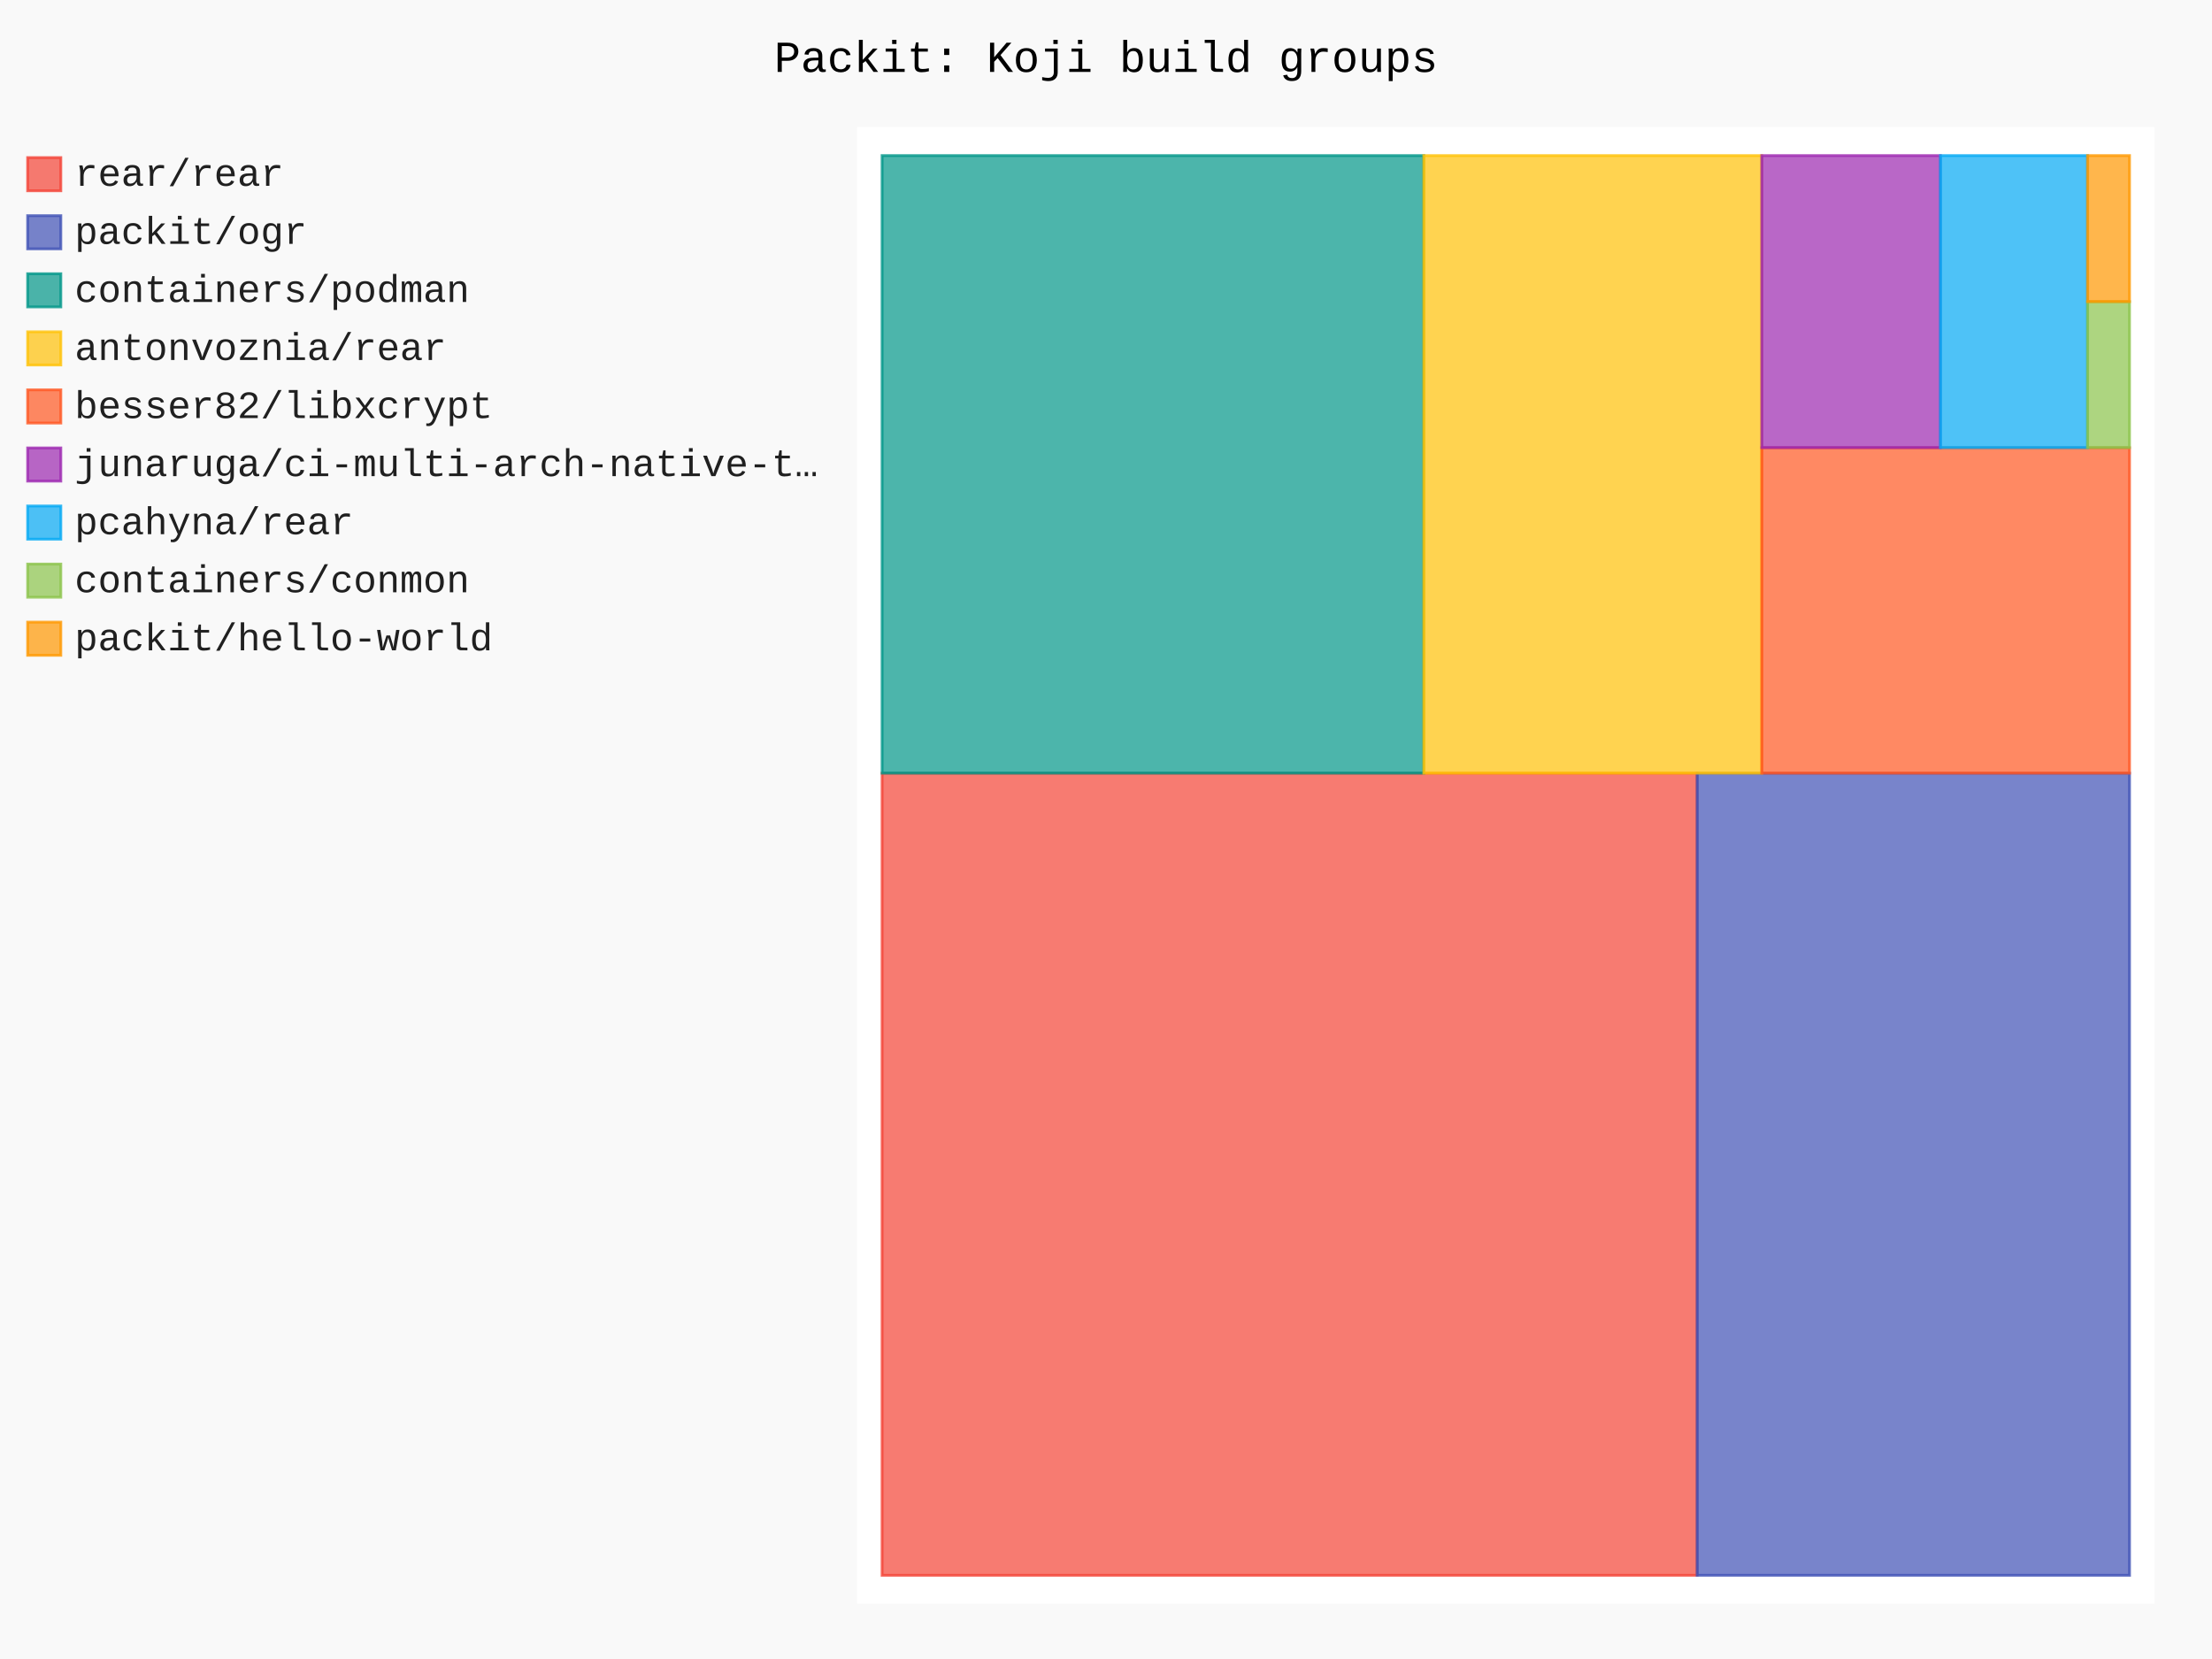
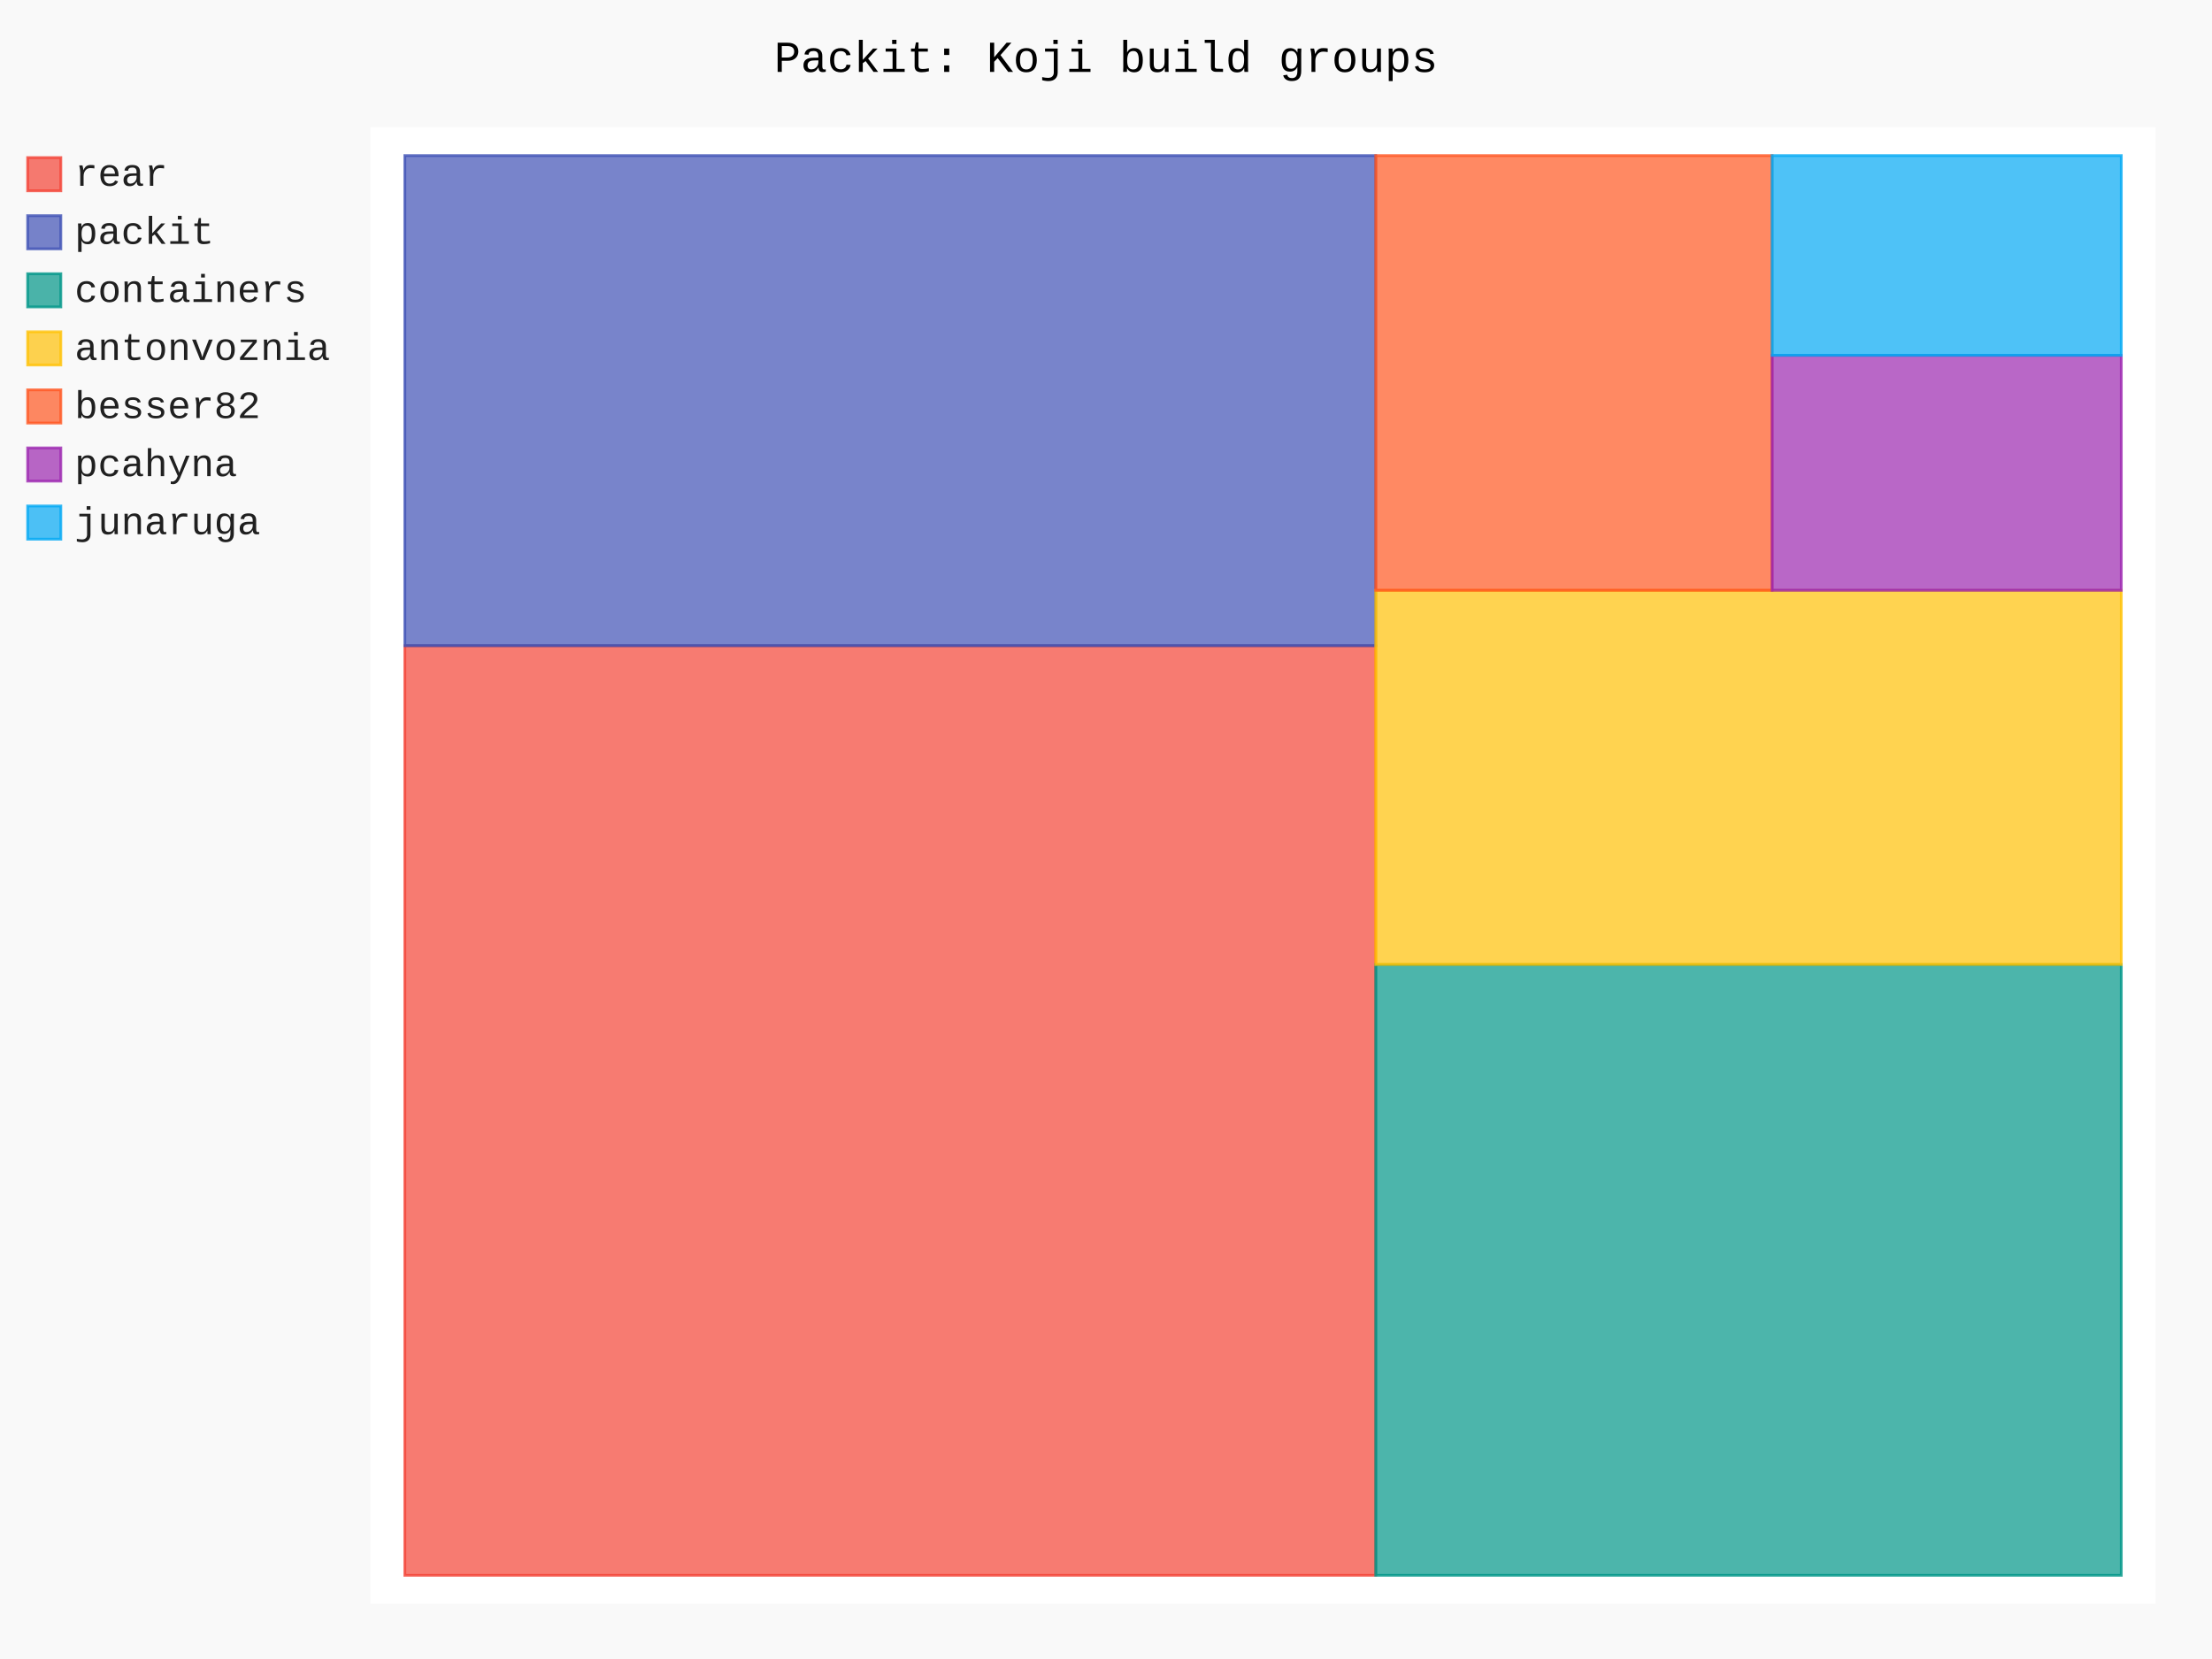
- <svg xmlns="http://www.w3.org/2000/svg" id="chart-5421cf1d-b2e6-4460-8bf0-c335f2821b04" class="pygal-chart" viewBox="0 0 800 600">
+ <svg xmlns="http://www.w3.org/2000/svg" id="chart-e69286df-4876-4d30-8d1e-a8f4a9ae863d" class="pygal-chart" viewBox="0 0 800 600">
  <defs>
-     <style type="text/css">#chart-5421cf1d-b2e6-4460-8bf0-c335f2821b04{-webkit-user-select:none;-webkit-font-smoothing:antialiased;font-family:Consolas,"Liberation Mono",Menlo,Courier,monospace}#chart-5421cf1d-b2e6-4460-8bf0-c335f2821b04 .title{font-family:Consolas,"Liberation Mono",Menlo,Courier,monospace;font-size:16px}#chart-5421cf1d-b2e6-4460-8bf0-c335f2821b04 .legends .legend text{font-family:Consolas,"Liberation Mono",Menlo,Courier,monospace;font-size:14px}#chart-5421cf1d-b2e6-4460-8bf0-c335f2821b04 .axis text{font-family:Consolas,"Liberation Mono",Menlo,Courier,monospace;font-size:10px}#chart-5421cf1d-b2e6-4460-8bf0-c335f2821b04 .axis text.major{font-family:Consolas,"Liberation Mono",Menlo,Courier,monospace;font-size:10px}#chart-5421cf1d-b2e6-4460-8bf0-c335f2821b04 .text-overlay text.value{font-family:Consolas,"Liberation Mono",Menlo,Courier,monospace;font-size:16px}#chart-5421cf1d-b2e6-4460-8bf0-c335f2821b04 .text-overlay text.label{font-family:Consolas,"Liberation Mono",Menlo,Courier,monospace;font-size:10px}#chart-5421cf1d-b2e6-4460-8bf0-c335f2821b04 .tooltip{font-family:Consolas,"Liberation Mono",Menlo,Courier,monospace;font-size:14px}#chart-5421cf1d-b2e6-4460-8bf0-c335f2821b04 text.no_data{font-family:Consolas,"Liberation Mono",Menlo,Courier,monospace;font-size:64px}
- #chart-5421cf1d-b2e6-4460-8bf0-c335f2821b04{background-color:rgba(249,249,249,1)}#chart-5421cf1d-b2e6-4460-8bf0-c335f2821b04 path,#chart-5421cf1d-b2e6-4460-8bf0-c335f2821b04 line,#chart-5421cf1d-b2e6-4460-8bf0-c335f2821b04 rect,#chart-5421cf1d-b2e6-4460-8bf0-c335f2821b04 circle{-webkit-transition:150ms;-moz-transition:150ms;transition:150ms}#chart-5421cf1d-b2e6-4460-8bf0-c335f2821b04 .graph &gt; .background{fill:rgba(249,249,249,1)}#chart-5421cf1d-b2e6-4460-8bf0-c335f2821b04 .plot &gt; .background{fill:rgba(255,255,255,1)}#chart-5421cf1d-b2e6-4460-8bf0-c335f2821b04 .graph{fill:rgba(0,0,0,.87)}#chart-5421cf1d-b2e6-4460-8bf0-c335f2821b04 text.no_data{fill:rgba(0,0,0,1)}#chart-5421cf1d-b2e6-4460-8bf0-c335f2821b04 .title{fill:rgba(0,0,0,1)}#chart-5421cf1d-b2e6-4460-8bf0-c335f2821b04 .legends .legend text{fill:rgba(0,0,0,.87)}#chart-5421cf1d-b2e6-4460-8bf0-c335f2821b04 .legends .legend:hover text{fill:rgba(0,0,0,1)}#chart-5421cf1d-b2e6-4460-8bf0-c335f2821b04 .axis .line{stroke:rgba(0,0,0,1)}#chart-5421cf1d-b2e6-4460-8bf0-c335f2821b04 .axis .guide.line{stroke:rgba(0,0,0,.54)}#chart-5421cf1d-b2e6-4460-8bf0-c335f2821b04 .axis .major.line{stroke:rgba(0,0,0,.87)}#chart-5421cf1d-b2e6-4460-8bf0-c335f2821b04 .axis text.major{fill:rgba(0,0,0,1)}#chart-5421cf1d-b2e6-4460-8bf0-c335f2821b04 .axis.y .guides:hover .guide.line,#chart-5421cf1d-b2e6-4460-8bf0-c335f2821b04 .line-graph .axis.x .guides:hover .guide.line,#chart-5421cf1d-b2e6-4460-8bf0-c335f2821b04 .stackedline-graph .axis.x .guides:hover .guide.line,#chart-5421cf1d-b2e6-4460-8bf0-c335f2821b04 .xy-graph .axis.x .guides:hover .guide.line{stroke:rgba(0,0,0,1)}#chart-5421cf1d-b2e6-4460-8bf0-c335f2821b04 .axis .guides:hover text{fill:rgba(0,0,0,1)}#chart-5421cf1d-b2e6-4460-8bf0-c335f2821b04 .reactive{fill-opacity:.7;stroke-opacity:.8;stroke-width:1}#chart-5421cf1d-b2e6-4460-8bf0-c335f2821b04 .ci{stroke:rgba(0,0,0,.87)}#chart-5421cf1d-b2e6-4460-8bf0-c335f2821b04 .reactive.active,#chart-5421cf1d-b2e6-4460-8bf0-c335f2821b04 .active .reactive{fill-opacity:.8;stroke-opacity:.9;stroke-width:4}#chart-5421cf1d-b2e6-4460-8bf0-c335f2821b04 .ci .reactive.active{stroke-width:1.5}#chart-5421cf1d-b2e6-4460-8bf0-c335f2821b04 .series text{fill:rgba(0,0,0,1)}#chart-5421cf1d-b2e6-4460-8bf0-c335f2821b04 .tooltip rect{fill:rgba(255,255,255,1);stroke:rgba(0,0,0,1);-webkit-transition:opacity 150ms;-moz-transition:opacity 150ms;transition:opacity 150ms}#chart-5421cf1d-b2e6-4460-8bf0-c335f2821b04 .tooltip .label{fill:rgba(0,0,0,.87)}#chart-5421cf1d-b2e6-4460-8bf0-c335f2821b04 .tooltip .label{fill:rgba(0,0,0,.87)}#chart-5421cf1d-b2e6-4460-8bf0-c335f2821b04 .tooltip .legend{font-size:.8em;fill:rgba(0,0,0,.54)}#chart-5421cf1d-b2e6-4460-8bf0-c335f2821b04 .tooltip .x_label{font-size:.6em;fill:rgba(0,0,0,1)}#chart-5421cf1d-b2e6-4460-8bf0-c335f2821b04 .tooltip .xlink{font-size:.5em;text-decoration:underline}#chart-5421cf1d-b2e6-4460-8bf0-c335f2821b04 .tooltip .value{font-size:1.5em}#chart-5421cf1d-b2e6-4460-8bf0-c335f2821b04 .bound{font-size:.5em}#chart-5421cf1d-b2e6-4460-8bf0-c335f2821b04 .max-value{font-size:.75em;fill:rgba(0,0,0,.54)}#chart-5421cf1d-b2e6-4460-8bf0-c335f2821b04 .map-element{fill:rgba(255,255,255,1);stroke:rgba(0,0,0,.54) !important}#chart-5421cf1d-b2e6-4460-8bf0-c335f2821b04 .map-element .reactive{fill-opacity:inherit;stroke-opacity:inherit}#chart-5421cf1d-b2e6-4460-8bf0-c335f2821b04 .color-0,#chart-5421cf1d-b2e6-4460-8bf0-c335f2821b04 .color-0 a:visited{stroke:#F44336;fill:#F44336}#chart-5421cf1d-b2e6-4460-8bf0-c335f2821b04 .color-1,#chart-5421cf1d-b2e6-4460-8bf0-c335f2821b04 .color-1 a:visited{stroke:#3F51B5;fill:#3F51B5}#chart-5421cf1d-b2e6-4460-8bf0-c335f2821b04 .color-2,#chart-5421cf1d-b2e6-4460-8bf0-c335f2821b04 .color-2 a:visited{stroke:#009688;fill:#009688}#chart-5421cf1d-b2e6-4460-8bf0-c335f2821b04 .color-3,#chart-5421cf1d-b2e6-4460-8bf0-c335f2821b04 .color-3 a:visited{stroke:#FFC107;fill:#FFC107}#chart-5421cf1d-b2e6-4460-8bf0-c335f2821b04 .color-4,#chart-5421cf1d-b2e6-4460-8bf0-c335f2821b04 .color-4 a:visited{stroke:#FF5722;fill:#FF5722}#chart-5421cf1d-b2e6-4460-8bf0-c335f2821b04 .color-5,#chart-5421cf1d-b2e6-4460-8bf0-c335f2821b04 .color-5 a:visited{stroke:#9C27B0;fill:#9C27B0}#chart-5421cf1d-b2e6-4460-8bf0-c335f2821b04 .color-6,#chart-5421cf1d-b2e6-4460-8bf0-c335f2821b04 .color-6 a:visited{stroke:#03A9F4;fill:#03A9F4}#chart-5421cf1d-b2e6-4460-8bf0-c335f2821b04 .color-7,#chart-5421cf1d-b2e6-4460-8bf0-c335f2821b04 .color-7 a:visited{stroke:#8BC34A;fill:#8BC34A}#chart-5421cf1d-b2e6-4460-8bf0-c335f2821b04 .color-8,#chart-5421cf1d-b2e6-4460-8bf0-c335f2821b04 .color-8 a:visited{stroke:#FF9800;fill:#FF9800}#chart-5421cf1d-b2e6-4460-8bf0-c335f2821b04 .text-overlay .color-0 text{fill:black}#chart-5421cf1d-b2e6-4460-8bf0-c335f2821b04 .text-overlay .color-1 text{fill:black}#chart-5421cf1d-b2e6-4460-8bf0-c335f2821b04 .text-overlay .color-2 text{fill:black}#chart-5421cf1d-b2e6-4460-8bf0-c335f2821b04 .text-overlay .color-3 text{fill:black}#chart-5421cf1d-b2e6-4460-8bf0-c335f2821b04 .text-overlay .color-4 text{fill:black}#chart-5421cf1d-b2e6-4460-8bf0-c335f2821b04 .text-overlay .color-5 text{fill:black}#chart-5421cf1d-b2e6-4460-8bf0-c335f2821b04 .text-overlay .color-6 text{fill:black}#chart-5421cf1d-b2e6-4460-8bf0-c335f2821b04 .text-overlay .color-7 text{fill:black}#chart-5421cf1d-b2e6-4460-8bf0-c335f2821b04 .text-overlay .color-8 text{fill:black}
- #chart-5421cf1d-b2e6-4460-8bf0-c335f2821b04 text.no_data{text-anchor:middle}#chart-5421cf1d-b2e6-4460-8bf0-c335f2821b04 .guide.line{fill:none}#chart-5421cf1d-b2e6-4460-8bf0-c335f2821b04 .centered{text-anchor:middle}#chart-5421cf1d-b2e6-4460-8bf0-c335f2821b04 .title{text-anchor:middle}#chart-5421cf1d-b2e6-4460-8bf0-c335f2821b04 .legends .legend text{fill-opacity:1}#chart-5421cf1d-b2e6-4460-8bf0-c335f2821b04 .axis.x text{text-anchor:middle}#chart-5421cf1d-b2e6-4460-8bf0-c335f2821b04 .axis.x:not(.web) text[transform]{text-anchor:start}#chart-5421cf1d-b2e6-4460-8bf0-c335f2821b04 .axis.x:not(.web) text[transform].backwards{text-anchor:end}#chart-5421cf1d-b2e6-4460-8bf0-c335f2821b04 .axis.y text{text-anchor:end}#chart-5421cf1d-b2e6-4460-8bf0-c335f2821b04 .axis.y text[transform].backwards{text-anchor:start}#chart-5421cf1d-b2e6-4460-8bf0-c335f2821b04 .axis.y2 text{text-anchor:start}#chart-5421cf1d-b2e6-4460-8bf0-c335f2821b04 .axis.y2 text[transform].backwards{text-anchor:end}#chart-5421cf1d-b2e6-4460-8bf0-c335f2821b04 .axis .guide.line{stroke-dasharray:4,4;stroke:black}#chart-5421cf1d-b2e6-4460-8bf0-c335f2821b04 .axis .major.guide.line{stroke-dasharray:6,6;stroke:black}#chart-5421cf1d-b2e6-4460-8bf0-c335f2821b04 .horizontal .axis.y .guide.line,#chart-5421cf1d-b2e6-4460-8bf0-c335f2821b04 .horizontal .axis.y2 .guide.line,#chart-5421cf1d-b2e6-4460-8bf0-c335f2821b04 .vertical .axis.x .guide.line{opacity:0}#chart-5421cf1d-b2e6-4460-8bf0-c335f2821b04 .horizontal .axis.always_show .guide.line,#chart-5421cf1d-b2e6-4460-8bf0-c335f2821b04 .vertical .axis.always_show .guide.line{opacity:1 !important}#chart-5421cf1d-b2e6-4460-8bf0-c335f2821b04 .axis.y .guides:hover .guide.line,#chart-5421cf1d-b2e6-4460-8bf0-c335f2821b04 .axis.y2 .guides:hover .guide.line,#chart-5421cf1d-b2e6-4460-8bf0-c335f2821b04 .axis.x .guides:hover .guide.line{opacity:1}#chart-5421cf1d-b2e6-4460-8bf0-c335f2821b04 .axis .guides:hover text{opacity:1}#chart-5421cf1d-b2e6-4460-8bf0-c335f2821b04 .nofill{fill:none}#chart-5421cf1d-b2e6-4460-8bf0-c335f2821b04 .subtle-fill{fill-opacity:.2}#chart-5421cf1d-b2e6-4460-8bf0-c335f2821b04 .dot{stroke-width:1px;fill-opacity:1;stroke-opacity:1}#chart-5421cf1d-b2e6-4460-8bf0-c335f2821b04 .dot.active{stroke-width:5px}#chart-5421cf1d-b2e6-4460-8bf0-c335f2821b04 .dot.negative{fill:transparent}#chart-5421cf1d-b2e6-4460-8bf0-c335f2821b04 text,#chart-5421cf1d-b2e6-4460-8bf0-c335f2821b04 tspan{stroke:none !important}#chart-5421cf1d-b2e6-4460-8bf0-c335f2821b04 .series text.active{opacity:1}#chart-5421cf1d-b2e6-4460-8bf0-c335f2821b04 .tooltip rect{fill-opacity:.95;stroke-width:.5}#chart-5421cf1d-b2e6-4460-8bf0-c335f2821b04 .tooltip text{fill-opacity:1}#chart-5421cf1d-b2e6-4460-8bf0-c335f2821b04 .showable{visibility:hidden}#chart-5421cf1d-b2e6-4460-8bf0-c335f2821b04 .showable.shown{visibility:visible}#chart-5421cf1d-b2e6-4460-8bf0-c335f2821b04 .gauge-background{fill:rgba(229,229,229,1);stroke:none}#chart-5421cf1d-b2e6-4460-8bf0-c335f2821b04 .bg-lines{stroke:rgba(249,249,249,1);stroke-width:2px}</style>
+     <style type="text/css">#chart-e69286df-4876-4d30-8d1e-a8f4a9ae863d{-webkit-user-select:none;-webkit-font-smoothing:antialiased;font-family:Consolas,"Liberation Mono",Menlo,Courier,monospace}#chart-e69286df-4876-4d30-8d1e-a8f4a9ae863d .title{font-family:Consolas,"Liberation Mono",Menlo,Courier,monospace;font-size:16px}#chart-e69286df-4876-4d30-8d1e-a8f4a9ae863d .legends .legend text{font-family:Consolas,"Liberation Mono",Menlo,Courier,monospace;font-size:14px}#chart-e69286df-4876-4d30-8d1e-a8f4a9ae863d .axis text{font-family:Consolas,"Liberation Mono",Menlo,Courier,monospace;font-size:10px}#chart-e69286df-4876-4d30-8d1e-a8f4a9ae863d .axis text.major{font-family:Consolas,"Liberation Mono",Menlo,Courier,monospace;font-size:10px}#chart-e69286df-4876-4d30-8d1e-a8f4a9ae863d .text-overlay text.value{font-family:Consolas,"Liberation Mono",Menlo,Courier,monospace;font-size:16px}#chart-e69286df-4876-4d30-8d1e-a8f4a9ae863d .text-overlay text.label{font-family:Consolas,"Liberation Mono",Menlo,Courier,monospace;font-size:10px}#chart-e69286df-4876-4d30-8d1e-a8f4a9ae863d .tooltip{font-family:Consolas,"Liberation Mono",Menlo,Courier,monospace;font-size:14px}#chart-e69286df-4876-4d30-8d1e-a8f4a9ae863d text.no_data{font-family:Consolas,"Liberation Mono",Menlo,Courier,monospace;font-size:64px}
+ #chart-e69286df-4876-4d30-8d1e-a8f4a9ae863d{background-color:rgba(249,249,249,1)}#chart-e69286df-4876-4d30-8d1e-a8f4a9ae863d path,#chart-e69286df-4876-4d30-8d1e-a8f4a9ae863d line,#chart-e69286df-4876-4d30-8d1e-a8f4a9ae863d rect,#chart-e69286df-4876-4d30-8d1e-a8f4a9ae863d circle{-webkit-transition:150ms;-moz-transition:150ms;transition:150ms}#chart-e69286df-4876-4d30-8d1e-a8f4a9ae863d .graph &gt; .background{fill:rgba(249,249,249,1)}#chart-e69286df-4876-4d30-8d1e-a8f4a9ae863d .plot &gt; .background{fill:rgba(255,255,255,1)}#chart-e69286df-4876-4d30-8d1e-a8f4a9ae863d .graph{fill:rgba(0,0,0,.87)}#chart-e69286df-4876-4d30-8d1e-a8f4a9ae863d text.no_data{fill:rgba(0,0,0,1)}#chart-e69286df-4876-4d30-8d1e-a8f4a9ae863d .title{fill:rgba(0,0,0,1)}#chart-e69286df-4876-4d30-8d1e-a8f4a9ae863d .legends .legend text{fill:rgba(0,0,0,.87)}#chart-e69286df-4876-4d30-8d1e-a8f4a9ae863d .legends .legend:hover text{fill:rgba(0,0,0,1)}#chart-e69286df-4876-4d30-8d1e-a8f4a9ae863d .axis .line{stroke:rgba(0,0,0,1)}#chart-e69286df-4876-4d30-8d1e-a8f4a9ae863d .axis .guide.line{stroke:rgba(0,0,0,.54)}#chart-e69286df-4876-4d30-8d1e-a8f4a9ae863d .axis .major.line{stroke:rgba(0,0,0,.87)}#chart-e69286df-4876-4d30-8d1e-a8f4a9ae863d .axis text.major{fill:rgba(0,0,0,1)}#chart-e69286df-4876-4d30-8d1e-a8f4a9ae863d .axis.y .guides:hover .guide.line,#chart-e69286df-4876-4d30-8d1e-a8f4a9ae863d .line-graph .axis.x .guides:hover .guide.line,#chart-e69286df-4876-4d30-8d1e-a8f4a9ae863d .stackedline-graph .axis.x .guides:hover .guide.line,#chart-e69286df-4876-4d30-8d1e-a8f4a9ae863d .xy-graph .axis.x .guides:hover .guide.line{stroke:rgba(0,0,0,1)}#chart-e69286df-4876-4d30-8d1e-a8f4a9ae863d .axis .guides:hover text{fill:rgba(0,0,0,1)}#chart-e69286df-4876-4d30-8d1e-a8f4a9ae863d .reactive{fill-opacity:.7;stroke-opacity:.8;stroke-width:1}#chart-e69286df-4876-4d30-8d1e-a8f4a9ae863d .ci{stroke:rgba(0,0,0,.87)}#chart-e69286df-4876-4d30-8d1e-a8f4a9ae863d .reactive.active,#chart-e69286df-4876-4d30-8d1e-a8f4a9ae863d .active .reactive{fill-opacity:.8;stroke-opacity:.9;stroke-width:4}#chart-e69286df-4876-4d30-8d1e-a8f4a9ae863d .ci .reactive.active{stroke-width:1.5}#chart-e69286df-4876-4d30-8d1e-a8f4a9ae863d .series text{fill:rgba(0,0,0,1)}#chart-e69286df-4876-4d30-8d1e-a8f4a9ae863d .tooltip rect{fill:rgba(255,255,255,1);stroke:rgba(0,0,0,1);-webkit-transition:opacity 150ms;-moz-transition:opacity 150ms;transition:opacity 150ms}#chart-e69286df-4876-4d30-8d1e-a8f4a9ae863d .tooltip .label{fill:rgba(0,0,0,.87)}#chart-e69286df-4876-4d30-8d1e-a8f4a9ae863d .tooltip .label{fill:rgba(0,0,0,.87)}#chart-e69286df-4876-4d30-8d1e-a8f4a9ae863d .tooltip .legend{font-size:.8em;fill:rgba(0,0,0,.54)}#chart-e69286df-4876-4d30-8d1e-a8f4a9ae863d .tooltip .x_label{font-size:.6em;fill:rgba(0,0,0,1)}#chart-e69286df-4876-4d30-8d1e-a8f4a9ae863d .tooltip .xlink{font-size:.5em;text-decoration:underline}#chart-e69286df-4876-4d30-8d1e-a8f4a9ae863d .tooltip .value{font-size:1.5em}#chart-e69286df-4876-4d30-8d1e-a8f4a9ae863d .bound{font-size:.5em}#chart-e69286df-4876-4d30-8d1e-a8f4a9ae863d .max-value{font-size:.75em;fill:rgba(0,0,0,.54)}#chart-e69286df-4876-4d30-8d1e-a8f4a9ae863d .map-element{fill:rgba(255,255,255,1);stroke:rgba(0,0,0,.54) !important}#chart-e69286df-4876-4d30-8d1e-a8f4a9ae863d .map-element .reactive{fill-opacity:inherit;stroke-opacity:inherit}#chart-e69286df-4876-4d30-8d1e-a8f4a9ae863d .color-0,#chart-e69286df-4876-4d30-8d1e-a8f4a9ae863d .color-0 a:visited{stroke:#F44336;fill:#F44336}#chart-e69286df-4876-4d30-8d1e-a8f4a9ae863d .color-1,#chart-e69286df-4876-4d30-8d1e-a8f4a9ae863d .color-1 a:visited{stroke:#3F51B5;fill:#3F51B5}#chart-e69286df-4876-4d30-8d1e-a8f4a9ae863d .color-2,#chart-e69286df-4876-4d30-8d1e-a8f4a9ae863d .color-2 a:visited{stroke:#009688;fill:#009688}#chart-e69286df-4876-4d30-8d1e-a8f4a9ae863d .color-3,#chart-e69286df-4876-4d30-8d1e-a8f4a9ae863d .color-3 a:visited{stroke:#FFC107;fill:#FFC107}#chart-e69286df-4876-4d30-8d1e-a8f4a9ae863d .color-4,#chart-e69286df-4876-4d30-8d1e-a8f4a9ae863d .color-4 a:visited{stroke:#FF5722;fill:#FF5722}#chart-e69286df-4876-4d30-8d1e-a8f4a9ae863d .color-5,#chart-e69286df-4876-4d30-8d1e-a8f4a9ae863d .color-5 a:visited{stroke:#9C27B0;fill:#9C27B0}#chart-e69286df-4876-4d30-8d1e-a8f4a9ae863d .color-6,#chart-e69286df-4876-4d30-8d1e-a8f4a9ae863d .color-6 a:visited{stroke:#03A9F4;fill:#03A9F4}#chart-e69286df-4876-4d30-8d1e-a8f4a9ae863d .text-overlay .color-0 text{fill:black}#chart-e69286df-4876-4d30-8d1e-a8f4a9ae863d .text-overlay .color-1 text{fill:black}#chart-e69286df-4876-4d30-8d1e-a8f4a9ae863d .text-overlay .color-2 text{fill:black}#chart-e69286df-4876-4d30-8d1e-a8f4a9ae863d .text-overlay .color-3 text{fill:black}#chart-e69286df-4876-4d30-8d1e-a8f4a9ae863d .text-overlay .color-4 text{fill:black}#chart-e69286df-4876-4d30-8d1e-a8f4a9ae863d .text-overlay .color-5 text{fill:black}#chart-e69286df-4876-4d30-8d1e-a8f4a9ae863d .text-overlay .color-6 text{fill:black}
+ #chart-e69286df-4876-4d30-8d1e-a8f4a9ae863d text.no_data{text-anchor:middle}#chart-e69286df-4876-4d30-8d1e-a8f4a9ae863d .guide.line{fill:none}#chart-e69286df-4876-4d30-8d1e-a8f4a9ae863d .centered{text-anchor:middle}#chart-e69286df-4876-4d30-8d1e-a8f4a9ae863d .title{text-anchor:middle}#chart-e69286df-4876-4d30-8d1e-a8f4a9ae863d .legends .legend text{fill-opacity:1}#chart-e69286df-4876-4d30-8d1e-a8f4a9ae863d .axis.x text{text-anchor:middle}#chart-e69286df-4876-4d30-8d1e-a8f4a9ae863d .axis.x:not(.web) text[transform]{text-anchor:start}#chart-e69286df-4876-4d30-8d1e-a8f4a9ae863d .axis.x:not(.web) text[transform].backwards{text-anchor:end}#chart-e69286df-4876-4d30-8d1e-a8f4a9ae863d .axis.y text{text-anchor:end}#chart-e69286df-4876-4d30-8d1e-a8f4a9ae863d .axis.y text[transform].backwards{text-anchor:start}#chart-e69286df-4876-4d30-8d1e-a8f4a9ae863d .axis.y2 text{text-anchor:start}#chart-e69286df-4876-4d30-8d1e-a8f4a9ae863d .axis.y2 text[transform].backwards{text-anchor:end}#chart-e69286df-4876-4d30-8d1e-a8f4a9ae863d .axis .guide.line{stroke-dasharray:4,4;stroke:black}#chart-e69286df-4876-4d30-8d1e-a8f4a9ae863d .axis .major.guide.line{stroke-dasharray:6,6;stroke:black}#chart-e69286df-4876-4d30-8d1e-a8f4a9ae863d .horizontal .axis.y .guide.line,#chart-e69286df-4876-4d30-8d1e-a8f4a9ae863d .horizontal .axis.y2 .guide.line,#chart-e69286df-4876-4d30-8d1e-a8f4a9ae863d .vertical .axis.x .guide.line{opacity:0}#chart-e69286df-4876-4d30-8d1e-a8f4a9ae863d .horizontal .axis.always_show .guide.line,#chart-e69286df-4876-4d30-8d1e-a8f4a9ae863d .vertical .axis.always_show .guide.line{opacity:1 !important}#chart-e69286df-4876-4d30-8d1e-a8f4a9ae863d .axis.y .guides:hover .guide.line,#chart-e69286df-4876-4d30-8d1e-a8f4a9ae863d .axis.y2 .guides:hover .guide.line,#chart-e69286df-4876-4d30-8d1e-a8f4a9ae863d .axis.x .guides:hover .guide.line{opacity:1}#chart-e69286df-4876-4d30-8d1e-a8f4a9ae863d .axis .guides:hover text{opacity:1}#chart-e69286df-4876-4d30-8d1e-a8f4a9ae863d .nofill{fill:none}#chart-e69286df-4876-4d30-8d1e-a8f4a9ae863d .subtle-fill{fill-opacity:.2}#chart-e69286df-4876-4d30-8d1e-a8f4a9ae863d .dot{stroke-width:1px;fill-opacity:1;stroke-opacity:1}#chart-e69286df-4876-4d30-8d1e-a8f4a9ae863d .dot.active{stroke-width:5px}#chart-e69286df-4876-4d30-8d1e-a8f4a9ae863d .dot.negative{fill:transparent}#chart-e69286df-4876-4d30-8d1e-a8f4a9ae863d text,#chart-e69286df-4876-4d30-8d1e-a8f4a9ae863d tspan{stroke:none !important}#chart-e69286df-4876-4d30-8d1e-a8f4a9ae863d .series text.active{opacity:1}#chart-e69286df-4876-4d30-8d1e-a8f4a9ae863d .tooltip rect{fill-opacity:.95;stroke-width:.5}#chart-e69286df-4876-4d30-8d1e-a8f4a9ae863d .tooltip text{fill-opacity:1}#chart-e69286df-4876-4d30-8d1e-a8f4a9ae863d .showable{visibility:hidden}#chart-e69286df-4876-4d30-8d1e-a8f4a9ae863d .showable.shown{visibility:visible}#chart-e69286df-4876-4d30-8d1e-a8f4a9ae863d .gauge-background{fill:rgba(229,229,229,1);stroke:none}#chart-e69286df-4876-4d30-8d1e-a8f4a9ae863d .bg-lines{stroke:rgba(249,249,249,1);stroke-width:2px}</style>
  </defs>
  <g class="graph treemap-graph vertical">
    <rect x="0" y="0" width="800" height="600" class="background" />
-     <g transform="translate(310, 46)" class="plot">
-       <rect x="0" y="0" width="469.2" height="534" class="background" />
+     <g transform="translate(134, 46)" class="plot">
+       <rect x="0" y="0" width="645.6" height="534" class="background" />
      <g class="series serie-0 color-0">
        <g class="rects">
          <g class="rect">
-             <rect x="9.023" y="233.629" width="294.772" height="290.101" class="rect reactive tooltip-trigger" />
+             <rect x="12.415" y="187.536" width="351.142" height="336.195" class="rect reactive tooltip-trigger" />
          </g>
        </g>
      </g>
      <g class="series serie-1 color-1">
        <g class="rects">
          <g class="rect">
-             <rect x="303.795" y="233.629" width="156.382" height="290.101" class="rect reactive tooltip-trigger" />
+             <rect x="12.415" y="10.269" width="351.142" height="177.266" class="rect reactive tooltip-trigger" />
          </g>
        </g>
      </g>
      <g class="series serie-2 color-2">
        <g class="rects">
          <g class="rect">
-             <rect x="9.023" y="10.269" width="195.919" height="223.36" class="rect reactive tooltip-trigger" />
+             <rect x="363.558" y="302.823" width="269.627" height="220.908" class="rect reactive tooltip-trigger" />
          </g>
        </g>
      </g>
      <g class="series serie-3 color-3">
        <g class="rects">
          <g class="rect">
-             <rect x="204.942" y="10.269" width="122.225" height="223.36" class="rect reactive tooltip-trigger" />
+             <rect x="363.558" y="167.492" width="269.627" height="135.331" class="rect reactive tooltip-trigger" />
          </g>
        </g>
      </g>
      <g class="series serie-4 color-4">
        <g class="rects">
          <g class="rect">
-             <rect x="327.167" y="115.913" width="133.01" height="117.717" class="rect reactive tooltip-trigger" />
+             <rect x="363.558" y="10.269" width="143.346" height="157.223" class="rect reactive tooltip-trigger" />
          </g>
        </g>
      </g>
      <g class="series serie-5 color-5">
        <g class="rects">
          <g class="rect">
-             <rect x="327.167" y="10.269" width="64.605" height="105.643" class="rect reactive tooltip-trigger" />
+             <rect x="506.904" y="82.507" width="126.281" height="84.985" class="rect reactive tooltip-trigger" />
          </g>
        </g>
      </g>
      <g class="series serie-6 color-6">
        <g class="rects">
          <g class="rect">
-             <rect x="391.772" y="10.269" width="53.204" height="105.643" class="rect reactive tooltip-trigger" />
-           </g>
-         </g>
-       </g>
-       <g class="series serie-7 color-7">
-         <g class="rects">
-           <g class="rect">
-             <rect x="444.976" y="63.091" width="15.201" height="52.822" class="rect reactive tooltip-trigger" />
-           </g>
-         </g>
-       </g>
-       <g class="series serie-8 color-8">
-         <g class="rects">
-           <g class="rect">
-             <rect x="444.976" y="10.269" width="15.201" height="52.822" class="rect reactive tooltip-trigger" />
+             <rect x="506.904" y="10.269" width="126.281" height="72.237" class="rect reactive tooltip-trigger" />
          </g>
        </g>
      </g>
    </g>
    <g class="titles">
      <text x="400.0" y="26" class="title plot_title">Packit: Koji build groups</text>
    </g>
-     <g transform="translate(310, 46)" class="plot overlay">
+     <g transform="translate(134, 46)" class="plot overlay">
      <g class="series serie-0 color-0" />
      <g class="series serie-1 color-1" />
      <g class="series serie-2 color-2" />
      <g class="series serie-3 color-3" />
      <g class="series serie-4 color-4" />
      <g class="series serie-5 color-5" />
      <g class="series serie-6 color-6" />
-       <g class="series serie-7 color-7" />
-       <g class="series serie-8 color-8" />
    </g>
-     <g transform="translate(310, 46)" class="plot text-overlay">
+     <g transform="translate(134, 46)" class="plot text-overlay">
      <g class="series serie-0 color-0" />
      <g class="series serie-1 color-1" />
      <g class="series serie-2 color-2" />
      <g class="series serie-3 color-3" />
      <g class="series serie-4 color-4" />
      <g class="series serie-5 color-5" />
      <g class="series serie-6 color-6" />
-       <g class="series serie-7 color-7" />
-       <g class="series serie-8 color-8" />
    </g>
-     <g transform="translate(310, 46)" class="plot tooltip-overlay">
+     <g transform="translate(134, 46)" class="plot tooltip-overlay">
      <g transform="translate(0 0)" style="opacity: 0" class="tooltip">
        <rect rx="0" ry="0" width="0" height="0" class="tooltip-box" />
        <g class="text" />
      </g>
    </g>
    <g transform="translate(10, 56)" class="legends">
      <g id="activate-serie-0" class="legend reactive activate-serie">
        <rect x="0.0" y="1.0" width="12" height="12" class="color-0 reactive" />
-         <text x="17.0" y="11.2">rear/rear</text>
+         <text x="17.0" y="11.2">rear</text>
      </g>
      <g id="activate-serie-1" class="legend reactive activate-serie">
        <rect x="0.0" y="22.0" width="12" height="12" class="color-1 reactive" />
-         <text x="17.0" y="32.2">packit/ogr</text>
+         <text x="17.0" y="32.2">packit</text>
      </g>
      <g id="activate-serie-2" class="legend reactive activate-serie">
        <rect x="0.0" y="43.0" width="12" height="12" class="color-2 reactive" />
-         <text x="17.0" y="53.2">containers/podman</text>
+         <text x="17.0" y="53.2">containers</text>
      </g>
      <g id="activate-serie-3" class="legend reactive activate-serie">
        <rect x="0.0" y="64.0" width="12" height="12" class="color-3 reactive" />
-         <text x="17.0" y="74.2">antonvoznia/rear</text>
+         <text x="17.0" y="74.2">antonvoznia</text>
      </g>
      <g id="activate-serie-4" class="legend reactive activate-serie">
        <rect x="0.0" y="85.0" width="12" height="12" class="color-4 reactive" />
-         <text x="17.0" y="95.2">besser82/libxcrypt</text>
+         <text x="17.0" y="95.2">besser82</text>
      </g>
      <g id="activate-serie-5" class="legend reactive activate-serie">
        <rect x="0.0" y="106.0" width="12" height="12" class="color-5 reactive" />
-         <text x="17.0" y="116.2">junaruga/ci-multi-arch-native-t…</text>
+         <text x="17.0" y="116.2">pcahyna</text>
      </g>
      <g id="activate-serie-6" class="legend reactive activate-serie">
        <rect x="0.0" y="127.0" width="12" height="12" class="color-6 reactive" />
-         <text x="17.0" y="137.2">pcahyna/rear</text>
-       </g>
-       <g id="activate-serie-7" class="legend reactive activate-serie">
-         <rect x="0.0" y="148.0" width="12" height="12" class="color-7 reactive" />
-         <text x="17.0" y="158.2">containers/conmon</text>
-       </g>
-       <g id="activate-serie-8" class="legend reactive activate-serie">
-         <rect x="0.0" y="169.0" width="12" height="12" class="color-8 reactive" />
-         <text x="17.0" y="179.2">packit/hello-world</text>
+         <text x="17.0" y="137.2">junaruga</text>
      </g>
    </g>
    <g transform="translate(790, 56)" class="legends" />
  </g>
</svg>
